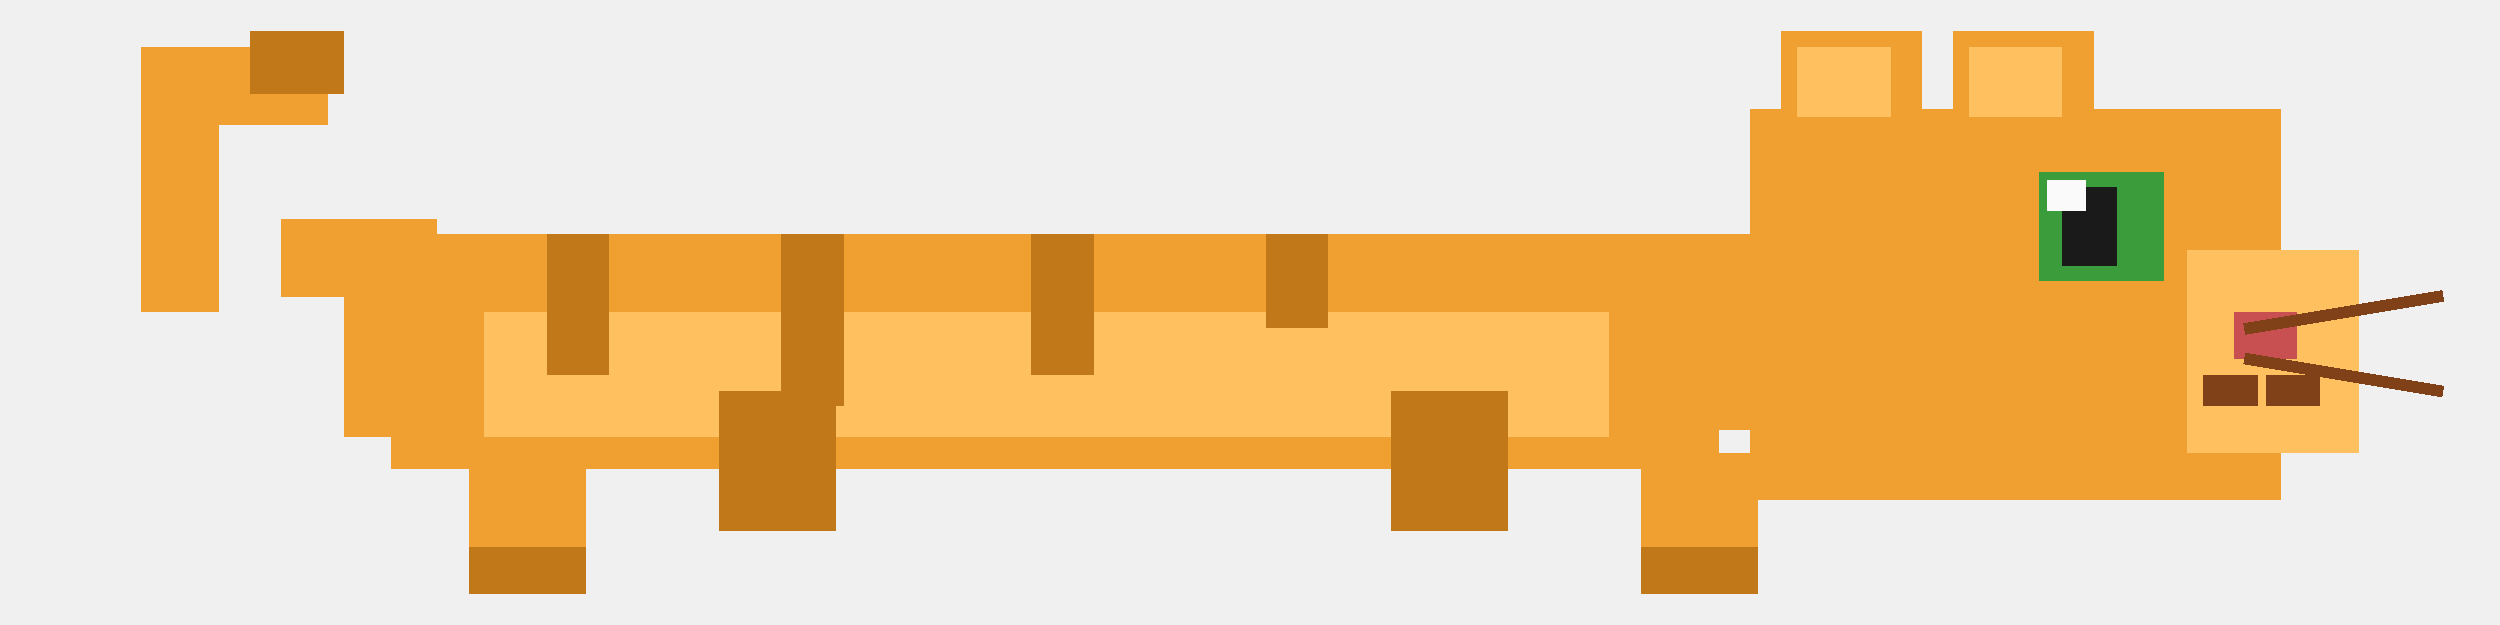
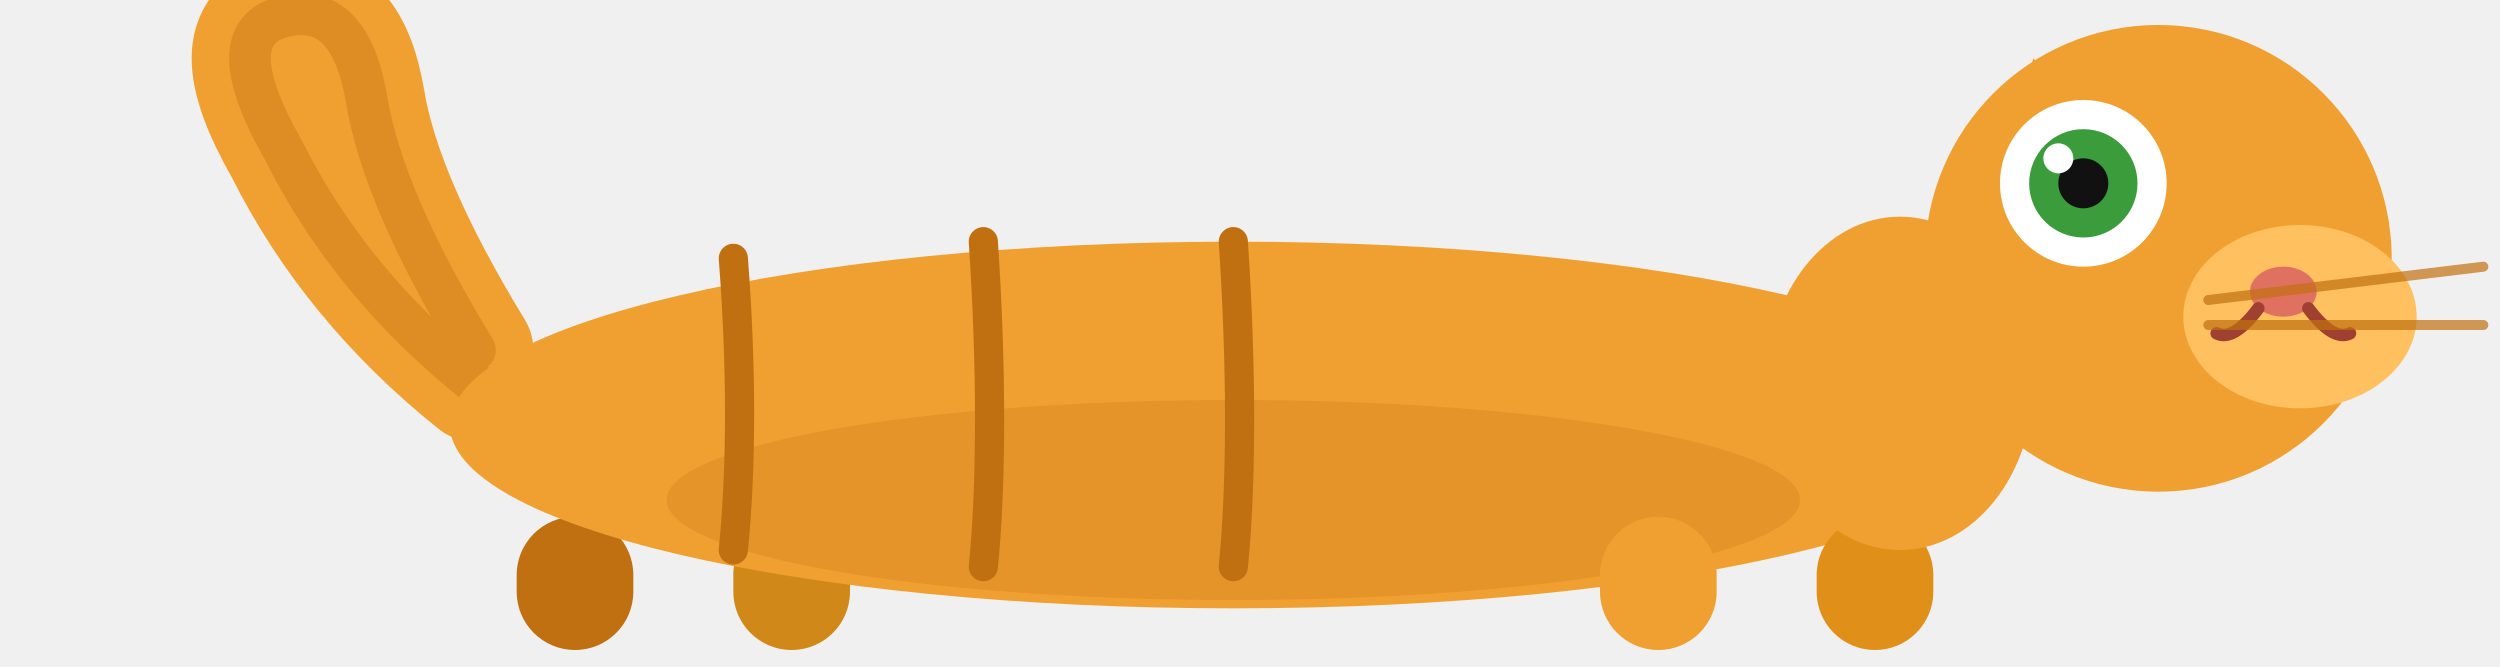
- <svg xmlns="http://www.w3.org/2000/svg" viewBox="0 0 320 80" width="320" height="80" shape-rendering="crispEdges" role="img" aria-label="ginger pixel-art cat running fast">
-   <g>
-     <animateTransform attributeName="transform" type="translate" values="0,0; 0,-2; 0,0; 0,-2; 0,0" calcMode="spline" keySplines="0.42 0 0.58 1; 0.42 0 0.58 1; 0.42 0 0.58 1; 0.42 0 0.58 1" keyTimes="0;0.25;0.5;0.75;1" dur="0.45s" repeatCount="indefinite" />
-     <rect x="18" y="10" width="10" height="30" fill="#f0a030" />
-     <rect x="18" y="6" width="24" height="10" fill="#f0a030" />
-     <rect x="32" y="4" width="12" height="8" fill="#c07818" />
-     <rect x="36" y="28" width="20" height="10" fill="#f0a030" />
-     <rect x="50" y="30" width="170" height="30" fill="#f0a030" />
-     <rect x="44" y="34" width="12" height="22" fill="#f0a030" />
-     <rect x="62" y="40" width="144" height="16" fill="#ffc060" />
-     <rect x="214" y="30" width="18" height="25" fill="#f0a030" />
-     <rect x="70" y="30" width="8" height="18" fill="#c07818" />
-     <rect x="100" y="30" width="8" height="22" fill="#c07818" />
-     <rect x="132" y="30" width="8" height="18" fill="#c07818" />
-     <rect x="162" y="30" width="8" height="12" fill="#c07818" />
-     <rect x="224" y="14" width="68" height="50" fill="#f0a030" />
-     <rect x="280" y="32" width="22" height="26" fill="#ffc060" />
-     <rect x="228" y="4" width="18" height="14" fill="#f0a030" />
-     <rect x="230" y="6" width="12" height="9" fill="#ffc060" />
-     <rect x="250" y="4" width="18" height="14" fill="#f0a030" />
-     <rect x="252" y="6" width="12" height="9" fill="#ffc060" />
-     <rect x="261" y="22" width="16" height="14" fill="#fafafa" />
-     <rect x="261" y="22" width="16" height="14" fill="#3a9c3a">
-       <animate attributeName="height" values="14;14;14;0;14" calcMode="spline" keySplines="0.42 0 0.58 1; 0.42 0 0.58 1; 0.12 0 0.39 0; 0.61 1 0.88 1" keyTimes="0;0.82;0.9;0.93;1" dur="3s" repeatCount="indefinite" />
-       <animate attributeName="y" values="22;22;22;29;22" calcMode="spline" keySplines="0.42 0 0.58 1; 0.42 0 0.58 1; 0.12 0 0.39 0; 0.61 1 0.88 1" keyTimes="0;0.82;0.9;0.93;1" dur="3s" repeatCount="indefinite" />
-     </rect>
-     <rect x="264" y="24" width="7" height="10" fill="#1a1a1a">
-       <animate attributeName="height" values="10;10;10;0;10" calcMode="spline" keySplines="0.42 0 0.58 1; 0.42 0 0.58 1; 0.12 0 0.39 0; 0.61 1 0.88 1" keyTimes="0;0.82;0.9;0.93;1" dur="3s" repeatCount="indefinite" />
-       <animate attributeName="y" values="24;24;24;29;24" calcMode="spline" keySplines="0.42 0 0.58 1; 0.42 0 0.58 1; 0.12 0 0.39 0; 0.61 1 0.88 1" keyTimes="0;0.82;0.9;0.93;1" dur="3s" repeatCount="indefinite" />
-     </rect>
-     <rect x="262" y="23" width="5" height="4" fill="#fafafa" />
-     <rect x="286" y="40" width="8" height="6" fill="#c85050" />
-     <rect x="282" y="48" width="7" height="4" fill="#804018" />
-     <rect x="290" y="48" width="7" height="4" fill="#804018" />
-     <g stroke="#804018" stroke-width="1.5" stroke-linecap="square" fill="none">
-       <line x1="288" y1="42" x2="312" y2="38" />
-       <line x1="288" y1="46" x2="312" y2="50" />
+ <svg xmlns="http://www.w3.org/2000/svg" viewBox="0 0 300 80" width="300" height="80" role="img" aria-label="ginger cat running">
+   <style>
+ .g{animation:bob .4s ease-in-out infinite}
+ .la{animation:la .4s ease-in-out infinite}
+ .lb{animation:lb .4s ease-in-out infinite}
+ .tw{animation:wag .9s ease-in-out infinite;transform-box:fill-box;transform-origin:90% 85%}
+ .bl{animation:bl 3s ease-in-out infinite;transform-box:fill-box;transform-origin:50% 50%}
+ @keyframes bob{0%,100%{transform:translateY(0)}50%{transform:translateY(-3px)}}
+ @keyframes la{0%,100%{transform:translateY(-9px)}50%{transform:translateY(0)}}
+ @keyframes lb{0%,100%{transform:translateY(0)}50%{transform:translateY(-9px)}}
+ @keyframes wag{0%,100%{transform:rotate(-8deg)}50%{transform:rotate(28deg)}}
+ @keyframes bl{0%,87%,100%{transform:scaleY(1)}91%{transform:scaleY(.05)}}
+ </style>
+   <g class="g">
+     <g class="tw">
+       <path d="M57,46 Q42,34 34,18 Q26,4 34,2 Q42,0 44,12 Q46,24 57,42" stroke="#f0a030" stroke-width="14" fill="none" stroke-linecap="round" />
+       <path d="M57,46 Q42,34 34,18 Q26,4 34,2 Q42,0 44,12 Q46,24 57,42" stroke="#c07010" stroke-width="5" fill="none" stroke-linecap="round" opacity=".4" />
    </g>
-     <rect x="60" y="58" width="15" height="18" fill="#f0a030">
-       <animate attributeName="y" values="58;50;58" calcMode="spline" keySplines="0.42 0 0.58 1; 0.42 0 0.58 1" keyTimes="0;0.5;1" dur="0.45s" repeatCount="indefinite" />
-     </rect>
-     <rect x="92" y="50" width="15" height="18" fill="#c07818">
-       <animate attributeName="y" values="50;58;50" calcMode="spline" keySplines="0.42 0 0.58 1; 0.42 0 0.58 1" keyTimes="0;0.5;1" dur="0.45s" repeatCount="indefinite" />
-     </rect>
-     <rect x="178" y="50" width="15" height="18" fill="#c07818">
-       <animate attributeName="y" values="50;58;50" calcMode="spline" keySplines="0.42 0 0.58 1; 0.42 0 0.58 1" keyTimes="0;0.5;1" dur="0.45s" repeatCount="indefinite" />
-     </rect>
-     <rect x="210" y="58" width="15" height="18" fill="#f0a030">
-       <animate attributeName="y" values="58;50;58" calcMode="spline" keySplines="0.42 0 0.58 1; 0.42 0 0.58 1" keyTimes="0;0.5;1" dur="0.45s" repeatCount="indefinite" />
-     </rect>
-     <rect x="60" y="70" width="15" height="6" fill="#c07818">
-       <animate attributeName="y" values="70;62;70" calcMode="spline" keySplines="0.42 0 0.58 1; 0.42 0 0.58 1" keyTimes="0;0.5;1" dur="0.45s" repeatCount="indefinite" />
-     </rect>
-     <rect x="92" y="62" width="15" height="6" fill="#c07818">
-       <animate attributeName="y" values="62;70;62" calcMode="spline" keySplines="0.42 0 0.58 1; 0.42 0 0.58 1" keyTimes="0;0.5;1" dur="0.45s" repeatCount="indefinite" />
-     </rect>
-     <rect x="178" y="62" width="15" height="6" fill="#c07818">
-       <animate attributeName="y" values="62;70;62" calcMode="spline" keySplines="0.42 0 0.58 1; 0.42 0 0.58 1" keyTimes="0;0.5;1" dur="0.45s" repeatCount="indefinite" />
-     </rect>
-     <rect x="210" y="70" width="15" height="6" fill="#c07818">
-       <animate attributeName="y" values="70;62;70" calcMode="spline" keySplines="0.42 0 0.58 1; 0.42 0 0.58 1" keyTimes="0;0.5;1" dur="0.45s" repeatCount="indefinite" />
-     </rect>
+     <rect class="lb" x="62" y="62" width="14" height="16" rx="7" fill="#c07010" />
+     <rect class="la" x="88" y="62" width="14" height="16" rx="7" fill="#d08818" />
+     <ellipse cx="148" cy="51" rx="94" ry="22" fill="#f0a030" />
+     <ellipse cx="148" cy="60" rx="68" ry="12" fill="#c07010" opacity=".25" />
+     <path d="M88,31 C89,44 89,56 88,66" stroke="#c07010" stroke-width="3.5" fill="none" stroke-linecap="round" />
+     <path d="M118,29 C119,44 119,58 118,68" stroke="#c07010" stroke-width="3.5" fill="none" stroke-linecap="round" />
+     <path d="M148,29 C149,44 149,58 148,68" stroke="#c07010" stroke-width="3.5" fill="none" stroke-linecap="round" />
+     <rect class="la" x="192" y="62" width="14" height="16" rx="7" fill="#f0a030" />
+     <rect class="lb" x="218" y="62" width="14" height="16" rx="7" fill="#e09018" />
+     <ellipse cx="228" cy="46" rx="16" ry="20" fill="#f0a030" />
+     <polygon points="238,28 244,7 261,25" fill="#f0a030" />
+     <polygon points="240,27 246,13 259,25" fill="#ffc080" />
+     <polygon points="255,25 261,8 272,24" fill="#f0a030" />
+     <polygon points="257,25 262,14 270,24" fill="#ffc080" />
+     <circle cx="259" cy="31" r="28" fill="#f0a030" />
+     <ellipse cx="276" cy="38" rx="14" ry="11" fill="#ffc060" />
+     <circle cx="250" cy="22" r="10" fill="white" />
+     <circle cx="250" cy="22" r="6.5" fill="#3a9c3a" class="bl" />
+     <circle cx="250" cy="22" r="3" fill="#111" class="bl" />
+     <circle cx="247" cy="19" r="1.8" fill="white" />
+     <ellipse cx="274" cy="35" rx="4" ry="3" fill="#e07060" />
+     <path d="M271,37 Q268,41 266,40" stroke="#a04030" stroke-width="1.5" fill="none" stroke-linecap="round" />
+     <path d="M277,37 Q280,41 282,40" stroke="#a04030" stroke-width="1.5" fill="none" stroke-linecap="round" />
+     <line x1="265" y1="36" x2="298" y2="32" stroke="#c07010" stroke-width="1.2" stroke-linecap="round" opacity=".7" />
+     <line x1="265" y1="39" x2="298" y2="39" stroke="#c07010" stroke-width="1.2" stroke-linecap="round" opacity=".7" />
  </g>
</svg>
